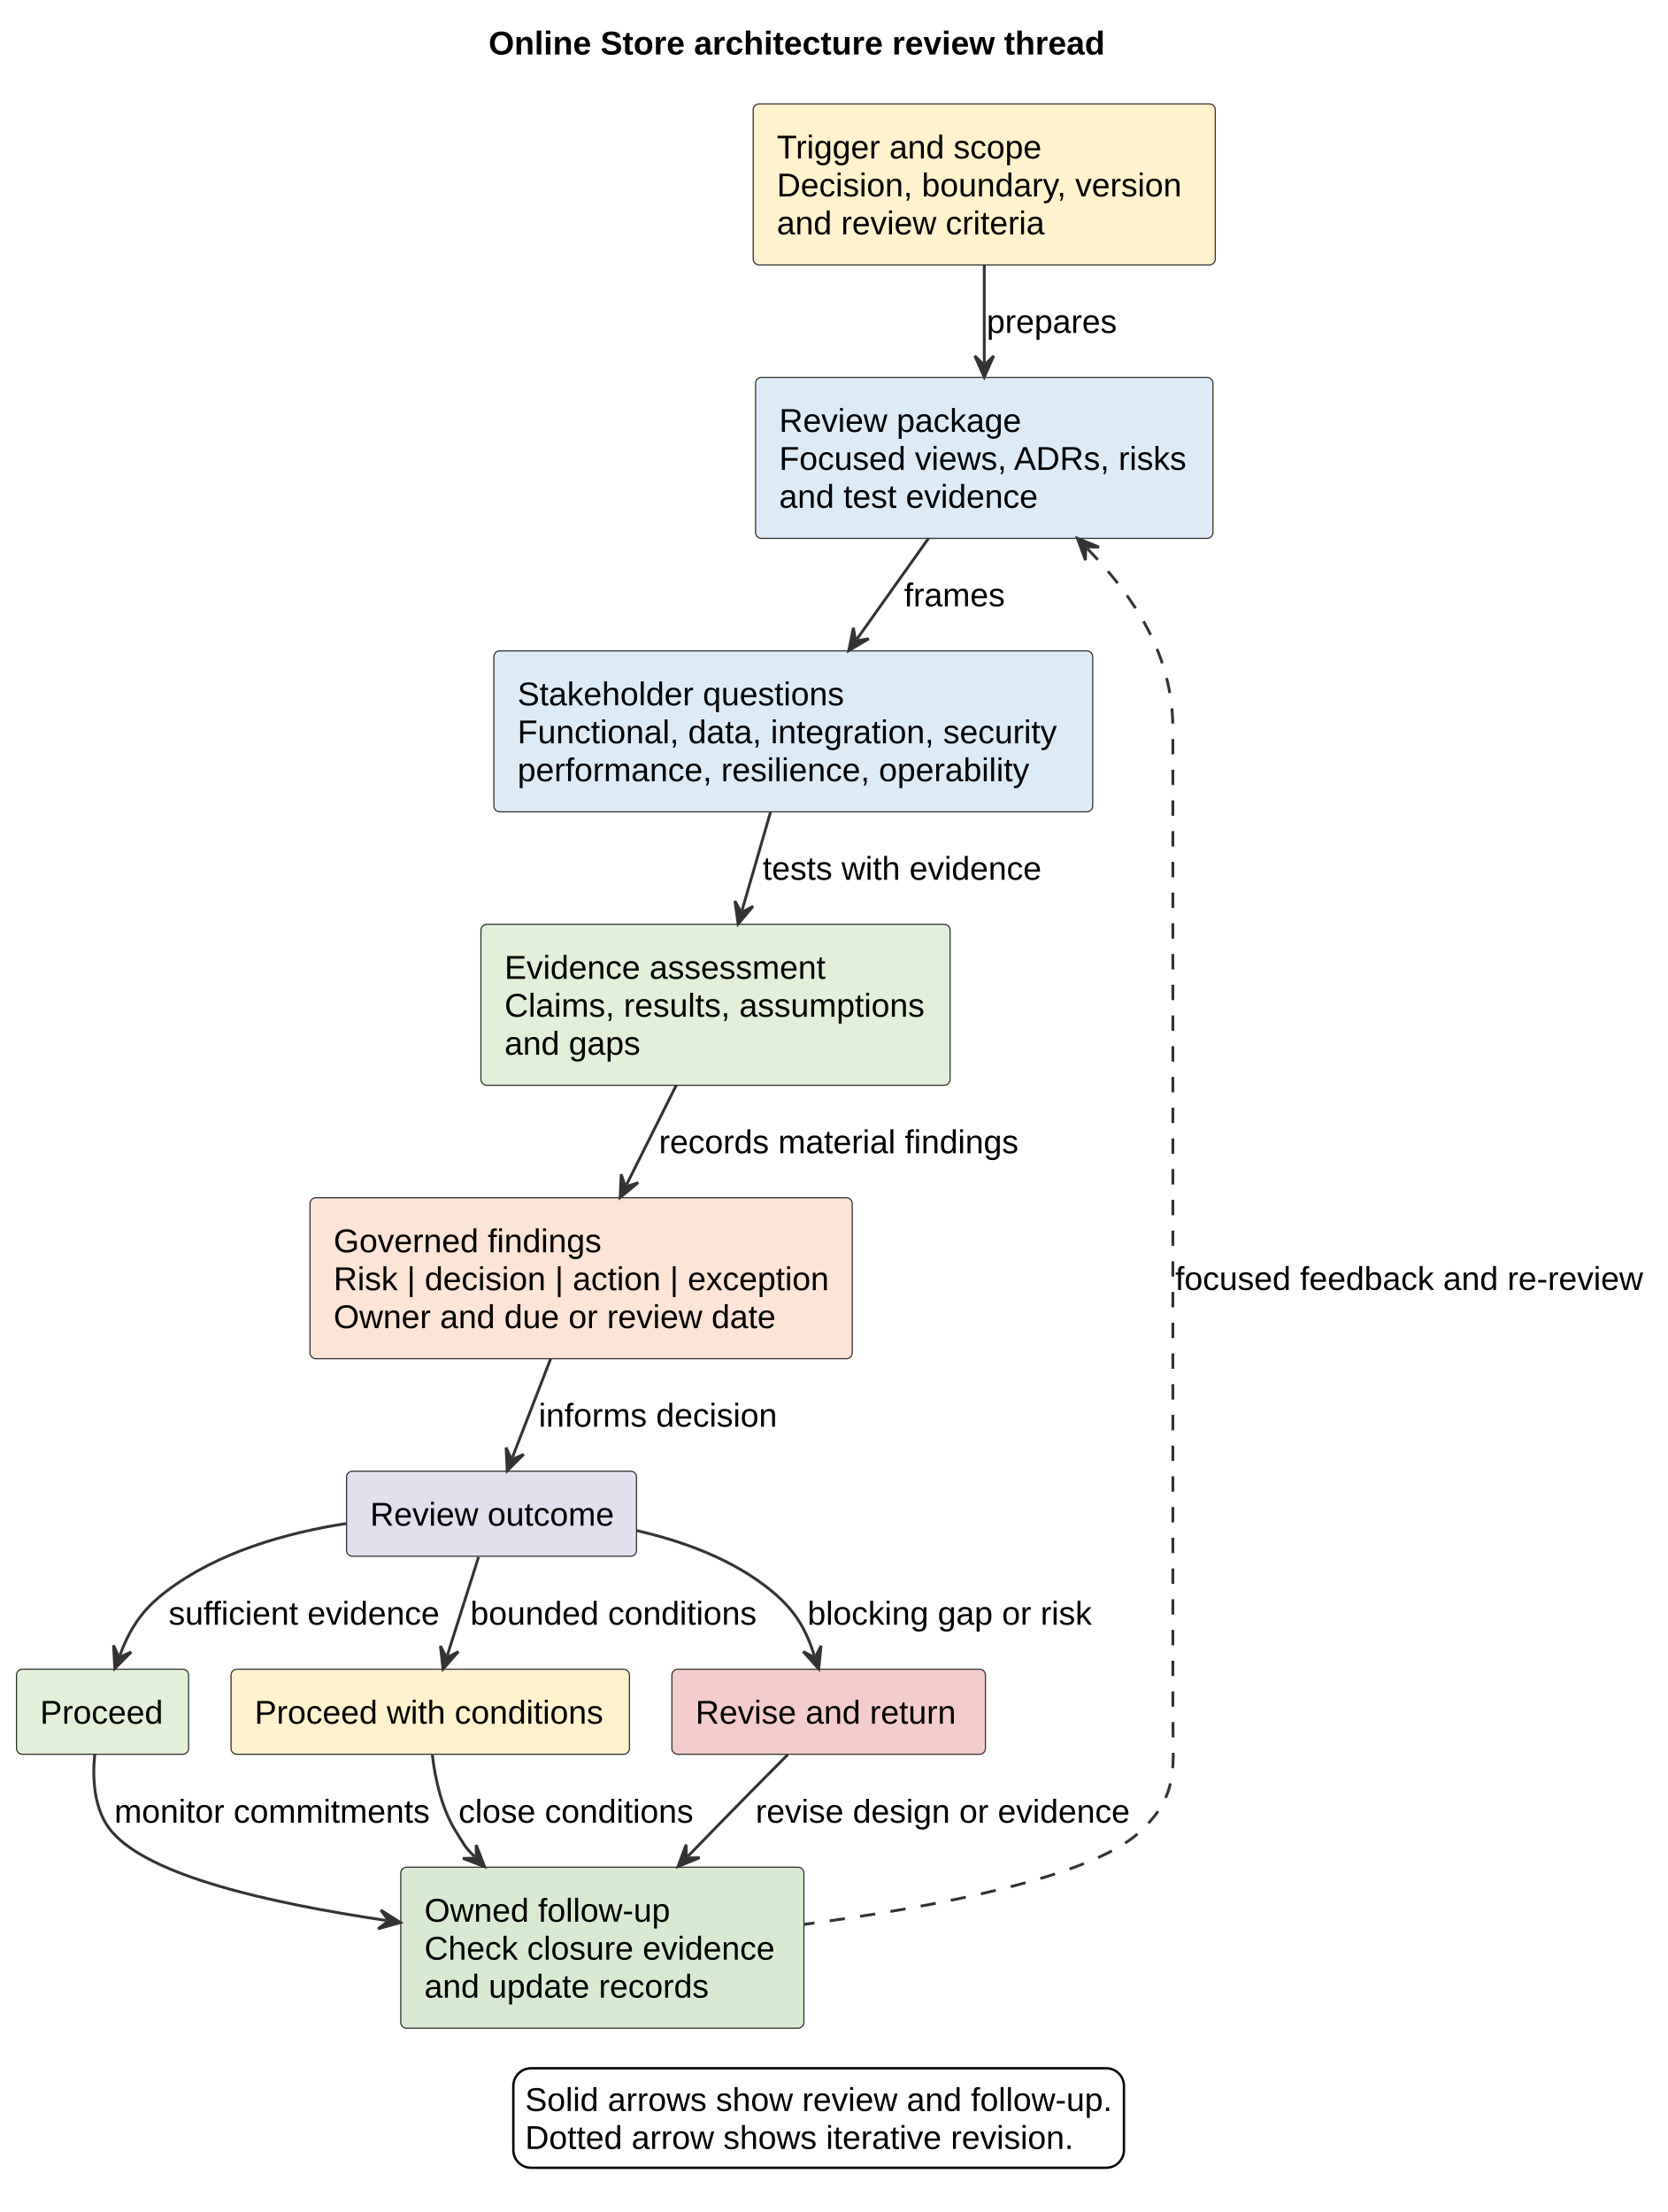
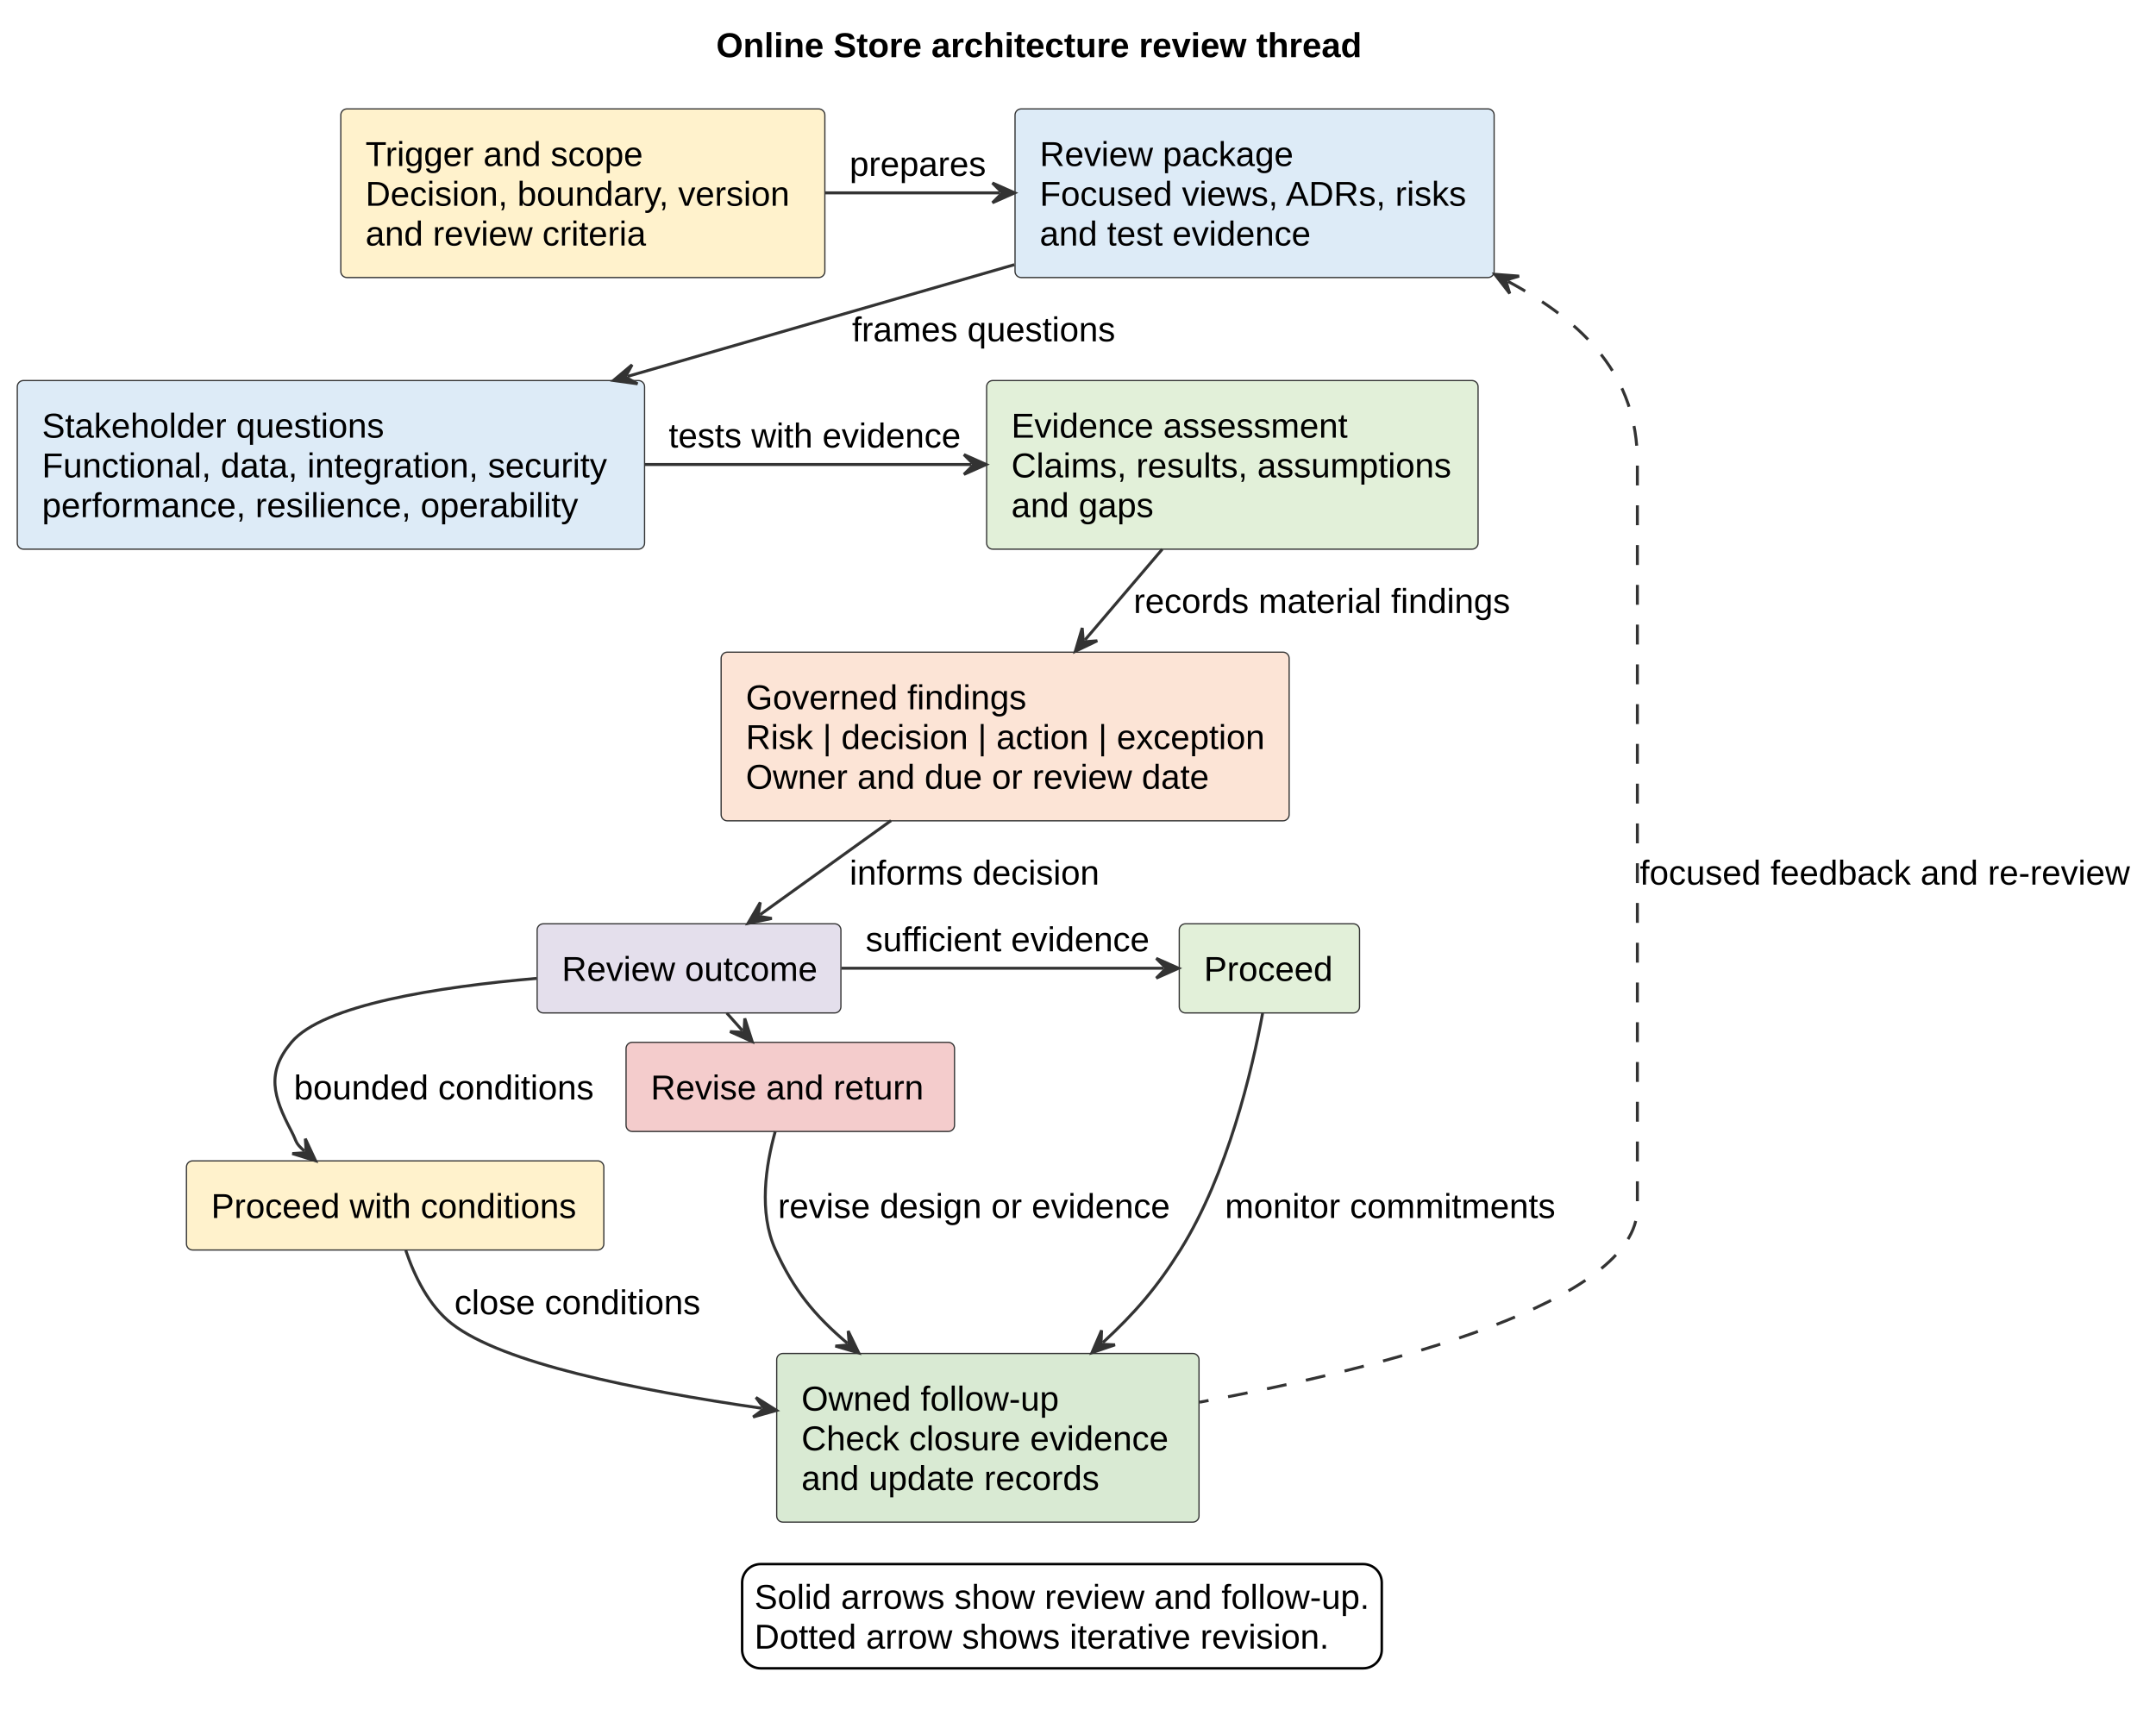
- <svg xmlns="http://www.w3.org/2000/svg" contentStyleType="text/css" height="1008.678px" preserveAspectRatio="none" style="width:760px;height:1008px;background:#FFFFFF;" version="1.1" viewBox="0 0 760 1008" width="760.537px" zoomAndPan="magnify">
+ <svg xmlns="http://www.w3.org/2000/svg" contentStyleType="text/css" height="604.244px" preserveAspectRatio="none" style="width:759px;height:604px;background:#FFFFFF;" version="1.1" viewBox="0 0 759 604" width="759.869px" zoomAndPan="magnify">
  <defs />
  <g>
-     <text fill="#000000" font-family="Arial" font-size="15.039" font-weight="bold" lengthAdjust="spacing" textLength="300.777" x="222.629" y="24.848">Online Store architecture review thread</text>
+     <text fill="#000000" font-family="Arial" font-size="12.172" font-weight="bold" lengthAdjust="spacing" textLength="243.436" x="252.131" y="20.111">Online Store architecture review thread</text>
    <g id="elem_S">
-       <rect fill="#FFF2CC" height="73.364" rx="2.686" ry="2.686" style="stroke:#333333;stroke-width:0.537;" width="210.544" x="343.209" y="47.371" />
-       <text fill="#000000" font-family="Arial" font-size="15.039" lengthAdjust="spacing" textLength="124.608" x="353.95" y="72.219">Trigger and scope</text>
-       <text fill="#000000" font-family="Arial" font-size="15.039" lengthAdjust="spacing" textLength="189.06" x="353.95" y="89.513">Decision, boundary, version</text>
-       <text fill="#000000" font-family="Arial" font-size="15.039" lengthAdjust="spacing" textLength="123.534" x="353.95" y="106.806">and review criteria</text>
+       <rect fill="#FFF2CC" height="59.377" rx="2.174" ry="2.174" style="stroke:#333333;stroke-width:0.435;" width="170.405" x="119.979" y="38.34" />
+       <text fill="#000000" font-family="Arial" font-size="12.172" lengthAdjust="spacing" textLength="100.852" x="128.673" y="58.451">Trigger and scope</text>
+       <text fill="#000000" font-family="Arial" font-size="12.172" lengthAdjust="spacing" textLength="153.017" x="128.673" y="72.448">Decision, boundary, version</text>
+       <text fill="#000000" font-family="Arial" font-size="12.172" lengthAdjust="spacing" textLength="99.983" x="128.673" y="86.444">and review criteria</text>
    </g>
    <g id="elem_P">
-       <rect fill="#DDEBF7" height="73.364" rx="2.686" ry="2.686" style="stroke:#333333;stroke-width:0.537;" width="208.396" x="344.283" y="171.979" />
-       <text fill="#000000" font-family="Arial" font-size="15.039" lengthAdjust="spacing" textLength="110.643" x="355.025" y="196.827">Review package</text>
-       <text fill="#000000" font-family="Arial" font-size="15.039" lengthAdjust="spacing" textLength="186.912" x="355.025" y="214.12">Focused views, ADRs, risks</text>
-       <text fill="#000000" font-family="Arial" font-size="15.039" lengthAdjust="spacing" textLength="120.311" x="355.025" y="231.413">and test evidence</text>
+       <rect fill="#DDEBF7" height="59.377" rx="2.174" ry="2.174" style="stroke:#333333;stroke-width:0.435;" width="168.667" x="357.33" y="38.34" />
+       <text fill="#000000" font-family="Arial" font-size="12.172" lengthAdjust="spacing" textLength="89.55" x="366.024" y="58.451">Review package</text>
+       <text fill="#000000" font-family="Arial" font-size="12.172" lengthAdjust="spacing" textLength="151.278" x="366.024" y="72.448">Focused views, ADRs, risks</text>
+       <text fill="#000000" font-family="Arial" font-size="12.172" lengthAdjust="spacing" textLength="97.375" x="366.024" y="86.444">and test evidence</text>
    </g>
    <g id="elem_Q">
-       <rect fill="#DDEBF7" height="73.364" rx="2.686" ry="2.686" style="stroke:#333333;stroke-width:0.537;" width="272.848" x="225.046" y="296.587" />
-       <text fill="#000000" font-family="Arial" font-size="15.039" lengthAdjust="spacing" textLength="151.463" x="235.788" y="321.435">Stakeholder questions</text>
-       <text fill="#000000" font-family="Arial" font-size="15.039" lengthAdjust="spacing" textLength="251.364" x="235.788" y="338.728">Functional, data, integration, security</text>
-       <text fill="#000000" font-family="Arial" font-size="15.039" lengthAdjust="spacing" textLength="237.399" x="235.788" y="356.021">performance, resilience, operability</text>
+       <rect fill="#DDEBF7" height="59.377" rx="2.174" ry="2.174" style="stroke:#333333;stroke-width:0.435;" width="220.832" x="6.086" y="133.976" />
+       <text fill="#000000" font-family="Arial" font-size="12.172" lengthAdjust="spacing" textLength="122.588" x="14.78" y="154.087">Stakeholder questions</text>
+       <text fill="#000000" font-family="Arial" font-size="12.172" lengthAdjust="spacing" textLength="203.443" x="14.78" y="168.083">Functional, data, integration, security</text>
+       <text fill="#000000" font-family="Arial" font-size="12.172" lengthAdjust="spacing" textLength="192.141" x="14.78" y="182.08">performance, resilience, operability</text>
    </g>
    <g id="elem_E">
-       <rect fill="#E2F0D9" height="73.364" rx="2.686" ry="2.686" style="stroke:#333333;stroke-width:0.537;" width="213.767" x="219.138" y="421.194" />
-       <text fill="#000000" font-family="Arial" font-size="15.039" lengthAdjust="spacing" textLength="147.166" x="229.88" y="446.043">Evidence assessment</text>
-       <text fill="#000000" font-family="Arial" font-size="15.039" lengthAdjust="spacing" textLength="192.283" x="229.88" y="463.336">Claims, results, assumptions</text>
-       <text fill="#000000" font-family="Arial" font-size="15.039" lengthAdjust="spacing" textLength="63.378" x="229.88" y="480.629">and gaps</text>
+       <rect fill="#E2F0D9" height="59.377" rx="2.174" ry="2.174" style="stroke:#333333;stroke-width:0.435;" width="173.014" x="347.332" y="133.976" />
+       <text fill="#000000" font-family="Arial" font-size="12.172" lengthAdjust="spacing" textLength="119.11" x="356.026" y="154.087">Evidence assessment</text>
+       <text fill="#000000" font-family="Arial" font-size="12.172" lengthAdjust="spacing" textLength="155.625" x="356.026" y="168.083">Claims, results, assumptions</text>
+       <text fill="#000000" font-family="Arial" font-size="12.172" lengthAdjust="spacing" textLength="51.295" x="356.026" y="182.08">and gaps</text>
    </g>
    <g id="elem_F">
-       <rect fill="#FCE4D6" height="73.364" rx="2.686" ry="2.686" style="stroke:#333333;stroke-width:0.537;" width="247.067" x="141.258" y="545.802" />
-       <text fill="#000000" font-family="Arial" font-size="15.039" lengthAdjust="spacing" textLength="124.608" x="152" y="570.65">Governed findings</text>
-       <text fill="#000000" font-family="Arial" font-size="15.039" lengthAdjust="spacing" textLength="225.583" x="152" y="587.944">Risk | decision | action | exception</text>
-       <text fill="#000000" font-family="Arial" font-size="15.039" lengthAdjust="spacing" textLength="204.099" x="152" y="605.237">Owner and due or review date</text>
+       <rect fill="#FCE4D6" height="59.377" rx="2.174" ry="2.174" style="stroke:#333333;stroke-width:0.435;" width="199.966" x="253.869" y="229.612" />
+       <text fill="#000000" font-family="Arial" font-size="12.172" lengthAdjust="spacing" textLength="100.852" x="262.564" y="249.723">Governed findings</text>
+       <text fill="#000000" font-family="Arial" font-size="12.172" lengthAdjust="spacing" textLength="182.577" x="262.564" y="263.719">Risk | decision | action | exception</text>
+       <text fill="#000000" font-family="Arial" font-size="12.172" lengthAdjust="spacing" textLength="165.189" x="262.564" y="277.716">Owner and due or review date</text>
    </g>
    <g id="elem_O">
-       <rect fill="#E4DFEC" height="38.777" rx="2.686" ry="2.686" style="stroke:#333333;stroke-width:0.537;" width="132.127" x="157.908" y="670.41" />
-       <text fill="#000000" font-family="Arial" font-size="15.039" lengthAdjust="spacing" textLength="110.643" x="168.65" y="695.258">Review outcome</text>
+       <rect fill="#E4DFEC" height="31.385" rx="2.174" ry="2.174" style="stroke:#333333;stroke-width:0.435;" width="106.938" x="189.098" y="325.247" />
+       <text fill="#000000" font-family="Arial" font-size="12.172" lengthAdjust="spacing" textLength="89.55" x="197.792" y="345.358">Review outcome</text>
    </g>
    <g id="elem_A">
-       <rect fill="#E2F0D9" height="38.777" rx="2.686" ry="2.686" style="stroke:#333333;stroke-width:0.537;" width="78.417" x="7.519" y="760.643" />
-       <text fill="#000000" font-family="Arial" font-size="15.039" lengthAdjust="spacing" textLength="56.933" x="18.262" y="785.491">Proceed</text>
+       <rect fill="#E2F0D9" height="31.385" rx="2.174" ry="2.174" style="stroke:#333333;stroke-width:0.435;" width="63.467" x="415.146" y="325.247" />
+       <text fill="#000000" font-family="Arial" font-size="12.172" lengthAdjust="spacing" textLength="46.079" x="423.84" y="345.358">Proceed</text>
    </g>
    <g id="elem_C">
-       <rect fill="#FFF2CC" height="38.777" rx="2.686" ry="2.686" style="stroke:#333333;stroke-width:0.537;" width="181.541" x="105.272" y="760.643" />
-       <text fill="#000000" font-family="Arial" font-size="15.039" lengthAdjust="spacing" textLength="160.056" x="116.014" y="785.491">Proceed with conditions</text>
+       <rect fill="#FFF2CC" height="31.385" rx="2.174" ry="2.174" style="stroke:#333333;stroke-width:0.435;" width="146.931" x="65.641" y="408.711" />
+       <text fill="#000000" font-family="Arial" font-size="12.172" lengthAdjust="spacing" textLength="129.543" x="74.335" y="428.822">Proceed with conditions</text>
    </g>
    <g id="elem_R">
-       <rect fill="#F4CCCC" height="38.777" rx="2.686" ry="2.686" style="stroke:#333333;stroke-width:0.537;" width="142.869" x="306.148" y="760.643" />
-       <text fill="#000000" font-family="Arial" font-size="15.039" lengthAdjust="spacing" textLength="121.385" x="316.89" y="785.491">Revise and return</text>
+       <rect fill="#F4CCCC" height="31.385" rx="2.174" ry="2.174" style="stroke:#333333;stroke-width:0.435;" width="115.632" x="220.397" y="366.979" />
+       <text fill="#000000" font-family="Arial" font-size="12.172" lengthAdjust="spacing" textLength="98.244" x="229.091" y="387.09">Revise and return</text>
    </g>
    <g id="elem_U">
-       <rect fill="#D9EAD3" height="73.364" rx="2.686" ry="2.686" style="stroke:#333333;stroke-width:0.537;" width="183.689" x="182.615" y="850.876" />
-       <text fill="#000000" font-family="Arial" font-size="15.039" lengthAdjust="spacing" textLength="111.717" x="193.357" y="875.725">Owned follow-up</text>
-       <text fill="#000000" font-family="Arial" font-size="15.039" lengthAdjust="spacing" textLength="162.205" x="193.357" y="893.018">Check closure evidence</text>
-       <text fill="#000000" font-family="Arial" font-size="15.039" lengthAdjust="spacing" textLength="133.201" x="193.357" y="910.311">and update records</text>
+       <rect fill="#D9EAD3" height="59.377" rx="2.174" ry="2.174" style="stroke:#333333;stroke-width:0.435;" width="148.67" x="273.431" y="476.526" />
+       <text fill="#000000" font-family="Arial" font-size="12.172" lengthAdjust="spacing" textLength="90.419" x="282.125" y="496.637">Owned follow-up</text>
+       <text fill="#000000" font-family="Arial" font-size="12.172" lengthAdjust="spacing" textLength="131.282" x="282.125" y="510.633">Check closure evidence</text>
+       <text fill="#000000" font-family="Arial" font-size="12.172" lengthAdjust="spacing" textLength="107.808" x="282.125" y="524.63">and update records</text>
    </g>
    <g id="link_S_P">
-       <path d="M448.481,120.718 C448.481,136.809 448.481,149.324 448.481,165.405 " fill="none" id="S-to-P" style="stroke:#333333;stroke-width:1.289;" />
-       <polygon fill="#333333" points="448.481,171.85,452.777,162.182,448.481,166.479,444.184,162.182,448.481,171.85" style="stroke:#333333;stroke-width:1.289;" />
-       <text fill="#000000" font-family="Arial" font-size="15.039" lengthAdjust="spacing" textLength="61.23" x="449.555" y="151.71">prepares</text>
+       <path d="M290.559,67.9 C312.251,67.9 330.334,67.9 351.992,67.9 " fill="none" id="S-to-P" style="stroke:#333333;stroke-width:1.043;" />
+       <polygon fill="#333333" points="357.208,67.9,349.383,64.422,352.861,67.9,349.383,71.378,357.208,67.9" style="stroke:#333333;stroke-width:1.043;" />
+       <text fill="#000000" font-family="Arial" font-size="12.172" lengthAdjust="spacing" textLength="49.557" x="299.079" y="61.929">prepares</text>
    </g>
    <g id="link_P_Q">
-       <path d="M423.076,245.326 C411.646,261.417 401.907,275.122 390.488,291.202 " fill="none" id="P-to-Q" style="stroke:#333333;stroke-width:1.289;" />
-       <polygon fill="#333333" points="386.757,296.458,395.858,291.063,389.866,292.078,388.851,286.087,386.757,296.458" style="stroke:#333333;stroke-width:1.289;" />
-       <text fill="#000000" font-family="Arial" font-size="15.039" lengthAdjust="spacing" textLength="46.191" x="411.958" y="276.318">frames</text>
+       <path d="M357.078,93.192 C313.894,105.668 266.097,119.47 220.975,132.502 " fill="none" id="P-to-Q" style="stroke:#333333;stroke-width:1.043;" />
+       <polygon fill="#333333" points="215.963,133.95,224.445,135.12,220.139,132.744,222.515,128.437,215.963,133.95" style="stroke:#333333;stroke-width:1.043;" />
+       <text fill="#000000" font-family="Arial" font-size="12.172" lengthAdjust="spacing" textLength="93.897" x="299.949" y="120.18">frames questions</text>
    </g>
    <g id="link_Q_E">
-       <path d="M351.125,369.933 C346.463,386.025 342.765,398.793 338.114,414.874 " fill="none" id="Q-to-E-1" style="stroke:#333333;stroke-width:1.289;" />
-       <polygon fill="#333333" points="336.323,421.065,343.137,412.972,337.815,415.906,334.882,410.584,336.323,421.065" style="stroke:#333333;stroke-width:1.289;" />
-       <text fill="#000000" font-family="Arial" font-size="15.039" lengthAdjust="spacing" textLength="127.83" x="347.505" y="400.926">tests with evidence</text>
+       <path d="M227.048,163.536 C266.398,163.536 304.895,163.536 341.959,163.536 " fill="none" id="Q-to-E" style="stroke:#333333;stroke-width:1.043;" />
+       <polygon fill="#333333" points="347.175,163.536,339.35,160.058,342.828,163.536,339.35,167.014,347.175,163.536" style="stroke:#333333;stroke-width:1.043;" />
+       <text fill="#000000" font-family="Arial" font-size="12.172" lengthAdjust="spacing" textLength="103.46" x="235.394" y="157.565">tests with evidence</text>
    </g>
    <g id="link_E_F">
-       <path d="M308.146,494.541 C300.101,510.633 293.496,523.827 285.461,539.908 " fill="none" id="E-to-F" style="stroke:#333333;stroke-width:1.289;" />
-       <polygon fill="#333333" points="282.58,545.673,290.745,538.945,284.981,540.869,283.058,535.104,282.58,545.673" style="stroke:#333333;stroke-width:1.289;" />
-       <text fill="#000000" font-family="Arial" font-size="15.039" lengthAdjust="spacing" textLength="166.502" x="300.24" y="525.534">records material findings</text>
+       <path d="M409.19,193.339 C399.453,204.764 391.681,213.894 381.943,225.327 " fill="none" id="E-to-F" style="stroke:#333333;stroke-width:1.043;" />
+       <polygon fill="#333333" points="378.561,229.298,386.282,225.596,381.38,225.989,380.987,221.087,378.561,229.298" style="stroke:#333333;stroke-width:1.043;" />
+       <text fill="#000000" font-family="Arial" font-size="12.172" lengthAdjust="spacing" textLength="134.76" x="399.062" y="215.815">records material findings</text>
    </g>
    <g id="link_F_O">
-       <path d="M250.966,619.041 C244.306,636.218 238.936,650.093 233.458,664.208 " fill="none" id="F-to-O" style="stroke:#333333;stroke-width:1.289;" />
-       <polygon fill="#333333" points="231.126,670.216,238.63,662.758,233.069,665.209,230.618,659.649,231.126,670.216" style="stroke:#333333;stroke-width:1.289;" />
-       <text fill="#000000" font-family="Arial" font-size="15.039" lengthAdjust="spacing" textLength="109.569" x="245.456" y="650.142">informs decision</text>
+       <path d="M313.676,288.914 C296.619,301.182 281.684,311.909 267.556,322.064 " fill="none" id="F-to-O" style="stroke:#333333;stroke-width:1.043;" />
+       <polygon fill="#333333" points="263.32,325.108,271.703,323.365,266.85,322.571,267.644,317.717,263.32,325.108" style="stroke:#333333;stroke-width:1.043;" />
+       <text fill="#000000" font-family="Arial" font-size="12.172" lengthAdjust="spacing" textLength="88.68" x="299.079" y="311.451">informs decision</text>
    </g>
-     <g id="link_O_A">
-       <path d="M157.607,694.289 C130.011,698.586 99.042,707.405 75.731,725.194 C64.27,733.938 59.099,742.525 54.609,754.309 " fill="none" id="O-to-A" style="stroke:#333333;stroke-width:1.289;" />
-       <polygon fill="#333333" points="52.314,760.332,59.771,752.827,54.226,755.312,51.741,749.767,52.314,760.332" style="stroke:#333333;stroke-width:1.289;" />
-       <text fill="#000000" font-family="Arial" font-size="15.039" lengthAdjust="spacing" textLength="125.682" x="76.806" y="740.375">sufficient evidence</text>
+     <g id="link_A_O">
+       <path d="M409.669,340.897 C377.935,340.897 333.96,340.897 296.245,340.897 " fill="none" id="A-backto-O" style="stroke:#333333;stroke-width:1.043;" />
+       <polygon fill="#333333" points="414.885,340.897,407.06,337.419,410.538,340.897,407.06,344.374,414.885,340.897" style="stroke:#333333;stroke-width:1.043;" />
+       <text fill="#000000" font-family="Arial" font-size="12.172" lengthAdjust="spacing" textLength="101.722" x="304.73" y="334.925">sufficient evidence</text>
    </g>
    <g id="link_O_C">
-       <path d="M218.053,709.5 C213.273,724.55 208.547,739.449 203.81,754.413 " fill="none" id="O-to-C" style="stroke:#333333;stroke-width:1.289;" />
-       <polygon fill="#333333" points="201.865,760.557,208.879,752.637,203.486,755.437,200.686,750.043,201.865,760.557" style="stroke:#333333;stroke-width:1.289;" />
-       <text fill="#000000" font-family="Arial" font-size="15.039" lengthAdjust="spacing" textLength="133.201" x="214.304" y="740.375">bounded conditions</text>
+       <path d="M188.846,344.47 C154.208,347.469 113.641,353.764 102.591,366.979 C93.671,377.656 96.131,385.959 102.591,398.278 C104.669,402.234 103.747,402.264 107.164,405.246 " fill="none" id="O-to-C" style="stroke:#333333;stroke-width:1.043;" />
+       <polygon fill="#333333" points="111.094,408.676,107.486,400.911,107.819,405.818,102.912,406.151,111.094,408.676" style="stroke:#333333;stroke-width:1.043;" />
+       <text fill="#000000" font-family="Arial" font-size="12.172" lengthAdjust="spacing" textLength="107.808" x="103.46" y="387.09">bounded conditions</text>
    </g>
    <g id="link_O_R">
-       <path d="M290.143,697.501 C311.681,702.4 334.475,710.811 351.802,725.194 C362.619,734.185 367.236,742.643 371.039,754.362 " fill="none" id="O-to-R" style="stroke:#333333;stroke-width:1.289;" />
-       <polygon fill="#333333" points="373.028,760.493,374.132,749.971,371.371,755.384,365.957,752.623,373.028,760.493" style="stroke:#333333;stroke-width:1.289;" />
-       <text fill="#000000" font-family="Arial" font-size="15.039" lengthAdjust="spacing" textLength="132.127" x="367.915" y="740.375">blocking gap or risk</text>
+       <path d="M255.843,356.659 C258.773,359.946 258.405,359.538 261.335,362.825 " fill="none" id="O-to-R" style="stroke:#333333;stroke-width:1.043;" />
+       <polygon fill="#333333" points="264.807,366.718,262.195,358.563,261.914,363.474,257.004,363.192,264.807,366.718" style="stroke:#333333;stroke-width:1.043;" />
    </g>
    <g id="link_A_U">
-       <path d="M43.151,799.551 C42.044,811.002 42.839,825.278 51.025,834.763 C68.448,854.958 122.476,867.191 176.089,875.162 " fill="none" id="A-to-U" style="stroke:#333333;stroke-width:1.289;" />
-       <polygon fill="#333333" points="182.464,876.109,173.534,870.438,177.152,875.319,172.27,878.938,182.464,876.109" style="stroke:#333333;stroke-width:1.289;" />
-       <text fill="#000000" font-family="Arial" font-size="15.039" lengthAdjust="spacing" textLength="142.869" x="52.099" y="830.608">monitor commitments</text>
+       <path d="M444.498,356.72 C440.776,376.856 432.23,413.258 415.581,440.01 C407.295,453.321 399.521,462.284 388.244,472.699 " fill="none" id="A-to-U" style="stroke:#333333;stroke-width:1.043;" />
+       <polygon fill="#333333" points="384.412,476.239,392.52,473.484,387.606,473.289,387.8,468.375,384.412,476.239" style="stroke:#333333;stroke-width:1.043;" />
+       <text fill="#000000" font-family="Arial" font-size="12.172" lengthAdjust="spacing" textLength="115.632" x="431.23" y="428.822">monitor commitments</text>
    </g>
    <g id="link_C_U">
-       <path d="M196.988,799.658 C198.277,810.594 201.22,824.279 207.859,834.763 C211.457,840.446 211.353,841.2 216.24,846.077 " fill="none" id="C-to-U" style="stroke:#333333;stroke-width:1.289;" />
-       <polygon fill="#333333" points="220.803,850.629,216.994,840.759,217.001,846.836,210.924,846.842,220.803,850.629" style="stroke:#333333;stroke-width:1.289;" />
-       <text fill="#000000" font-family="Arial" font-size="15.039" lengthAdjust="spacing" textLength="108.495" x="208.933" y="830.608">close conditions</text>
+       <path d="M142.836,440.201 C145.81,449.035 150.87,459.702 159.103,466.093 C176.97,479.96 223.459,489.35 268.208,495.827 " fill="none" id="C-to-U" style="stroke:#333333;stroke-width:1.043;" />
+       <polygon fill="#333333" points="273.37,496.574,266.125,492.012,269.068,495.952,265.128,498.895,273.37,496.574" style="stroke:#333333;stroke-width:1.043;" />
+       <text fill="#000000" font-family="Arial" font-size="12.172" lengthAdjust="spacing" textLength="87.811" x="159.972" y="462.73">close conditions</text>
    </g>
    <g id="link_R_U">
-       <path d="M358.978,799.551 C353.854,804.675 348.3,810.261 343.209,815.428 C332.026,826.793 324.372,834.624 313.458,845.892 " fill="none" id="R-to-U" style="stroke:#333333;stroke-width:1.289;" />
-       <polygon fill="#333333" points="308.974,850.522,318.786,846.567,312.71,846.664,312.613,840.588,308.974,850.522" style="stroke:#333333;stroke-width:1.289;" />
-       <text fill="#000000" font-family="Arial" font-size="15.039" lengthAdjust="spacing" textLength="174.021" x="344.283" y="830.608">revise design or evidence</text>
+       <path d="M272.918,398.339 C269.615,410.146 266.998,426.83 272.997,440.01 C279.413,454.121 286.577,463.001 298.331,472.947 " fill="none" id="R-to-U" style="stroke:#333333;stroke-width:1.043;" />
+       <polygon fill="#333333" points="302.313,476.317,298.586,468.608,298.995,473.509,294.094,473.917,302.313,476.317" style="stroke:#333333;stroke-width:1.043;" />
+       <text fill="#000000" font-family="Arial" font-size="12.172" lengthAdjust="spacing" textLength="140.845" x="273.866" y="428.822">revise design or evidence</text>
    </g>
    <g id="link_P_U">
-       <path d="M495.428,249.976 C517.085,272.33 534.417,298.531 534.417,332.035 C534.417,332.035 534.417,332.035 534.417,781.053 C534.417,805.846 537.468,817.823 519.378,834.763 C497.217,855.517 426.266,868.977 366.39,876.926 " fill="none" id="P-backto-U" style="stroke:#333333;stroke-width:1.289;stroke-dasharray:7.0,7.0;" />
-       <polygon fill="#333333" points="490.944,245.347,494.585,255.28,494.681,249.205,500.757,249.301,490.944,245.347" style="stroke:#333333;stroke-width:1.289;" />
-       <text fill="#000000" font-family="Arial" font-size="15.039" lengthAdjust="spacing" textLength="216.989" x="535.491" y="587.838">focused feedback and re-review</text>
+       <path d="M530.834,99.045 C557.916,113.617 576.423,132.437 576.423,162.667 C576.423,162.667 576.423,162.667 576.423,425.23 C576.423,458.503 489.046,481.212 422.319,493.688 " fill="none" id="P-backto-U" style="stroke:#333333;stroke-width:1.043;stroke-dasharray:7.0,7.0;" />
+       <polygon fill="#333333" points="526.24,96.573,531.483,103.344,530.068,98.633,534.778,97.219,526.24,96.573" style="stroke:#333333;stroke-width:1.043;" />
+       <text fill="#000000" font-family="Arial" font-size="12.172" lengthAdjust="spacing" textLength="175.622" x="577.292" y="311.451">focused feedback and re-review</text>
    </g>
-     <rect fill="none" height="45.328" id="_legend" rx="8.056" ry="8.056" style="stroke:#000000;stroke-width:1.074;" width="278.219" x="233.908" y="942.501" />
-     <text fill="#000000" font-family="Arial" font-size="15.039" lengthAdjust="spacing" textLength="267.477" x="239.279" y="961.979">Solid arrows show review and follow-up.</text>
-     <text fill="#000000" font-family="Arial" font-size="15.039" lengthAdjust="spacing" textLength="252.438" x="239.279" y="979.272">Dotted arrow shows iterative revision.</text>
+     <rect fill="none" height="36.687" id="_legend" rx="6.521" ry="6.521" style="stroke:#000000;stroke-width:0.869;" width="225.179" x="261.26" y="550.683" />
+     <text fill="#000000" font-family="Arial" font-size="12.172" lengthAdjust="spacing" textLength="216.484" x="265.606" y="566.447">Solid arrows show review and follow-up.</text>
+     <text fill="#000000" font-family="Arial" font-size="12.172" lengthAdjust="spacing" textLength="204.313" x="265.606" y="580.444">Dotted arrow shows iterative revision.</text>
  </g>
</svg>
